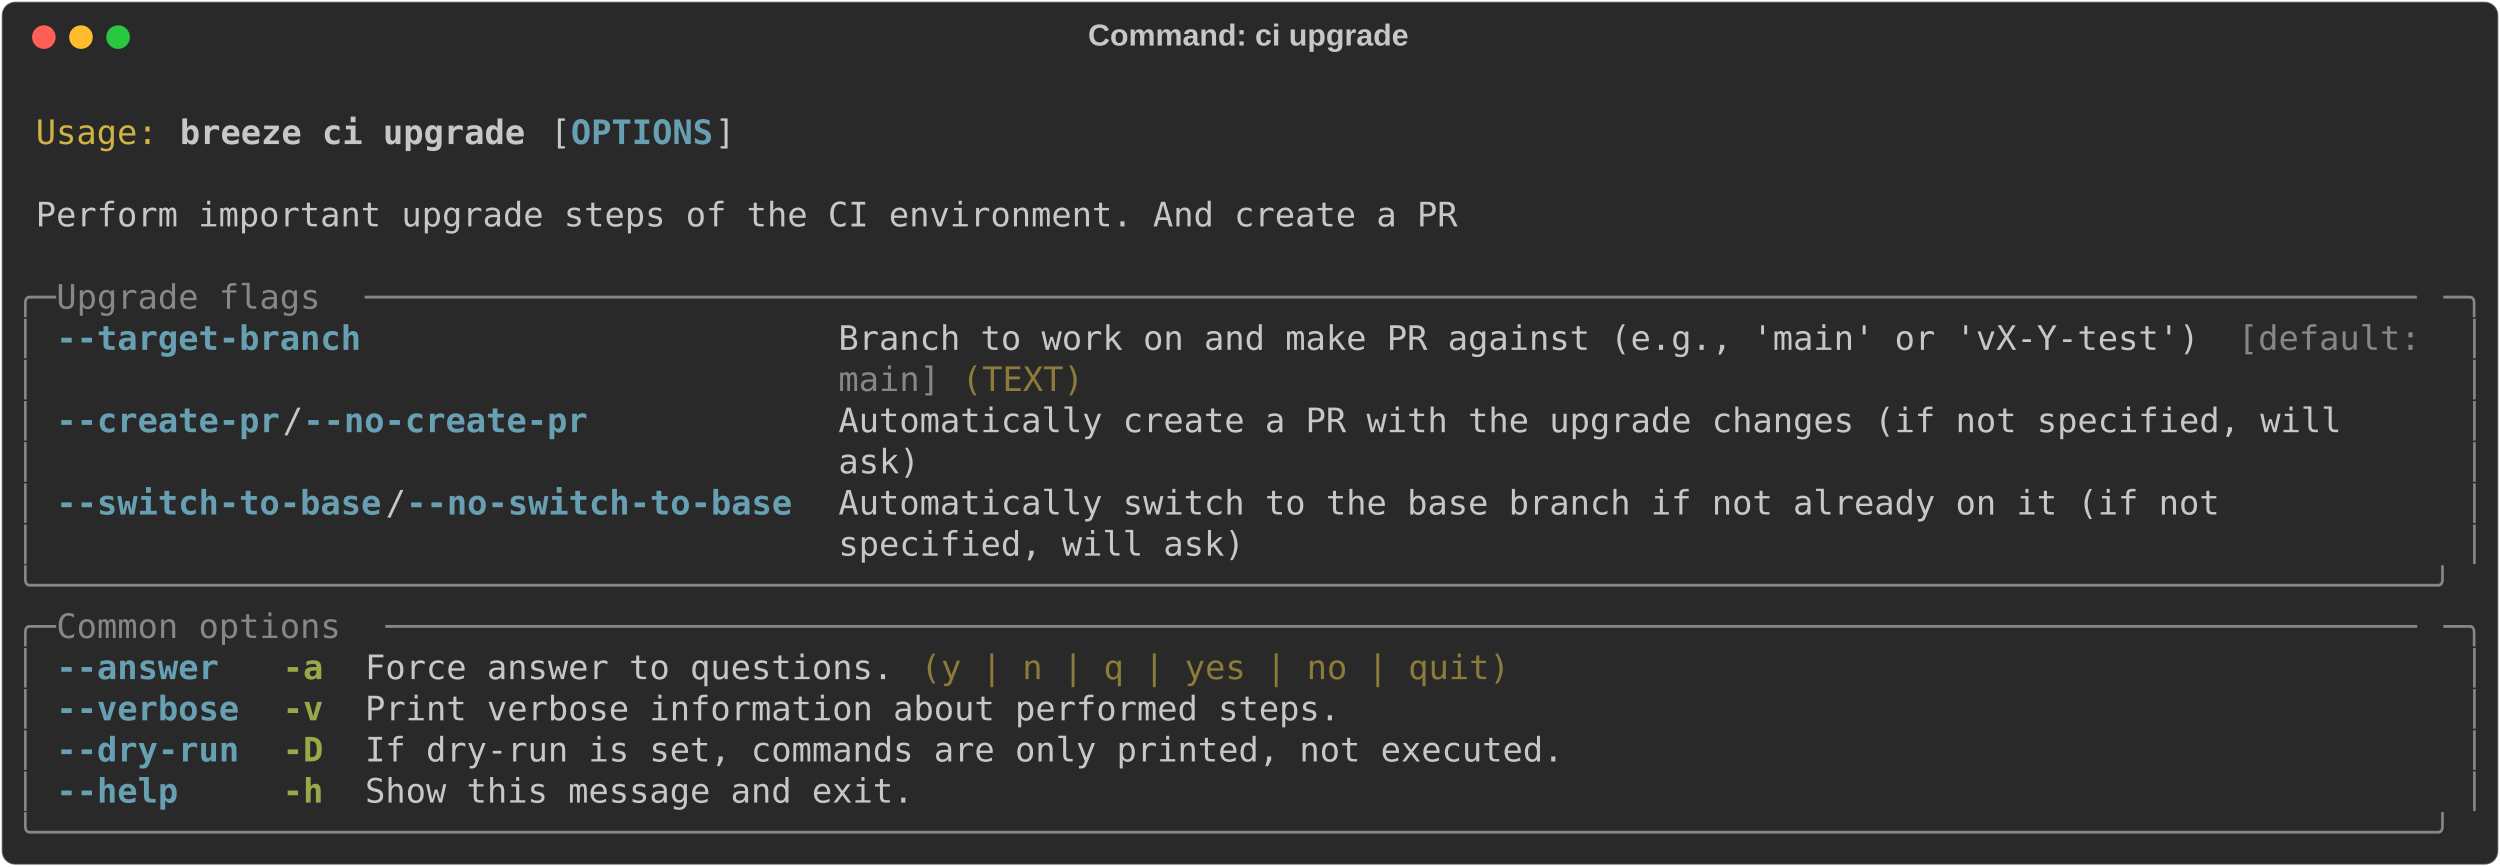
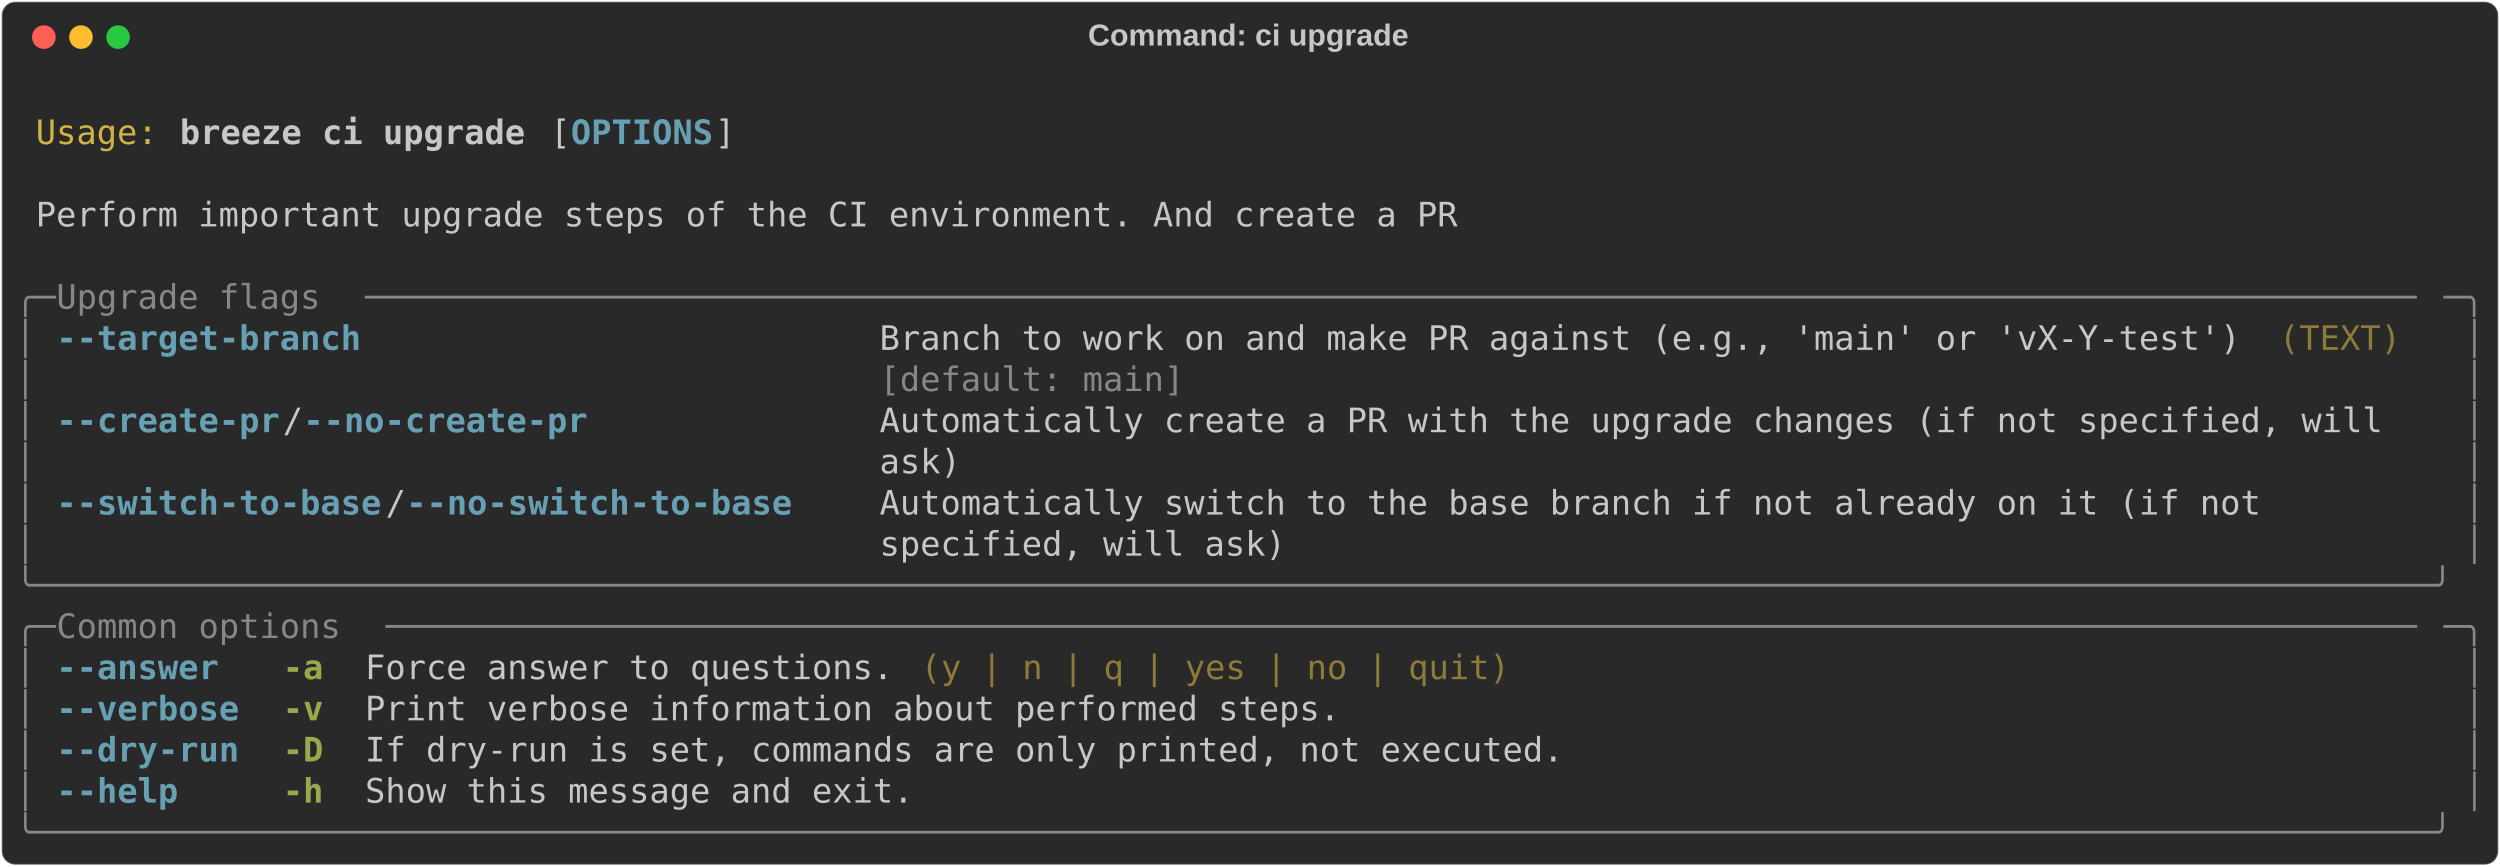
<svg xmlns="http://www.w3.org/2000/svg" class="rich-terminal" viewBox="0 0 1482 513.6">
  <style>

    @font-face {
        font-family: "Fira Code";
        src: local("FiraCode-Regular"),
                url("https://cdnjs.cloudflare.com/ajax/libs/firacode/6.2.0/woff2/FiraCode-Regular.woff2") format("woff2"),
                url("https://cdnjs.cloudflare.com/ajax/libs/firacode/6.2.0/woff/FiraCode-Regular.woff") format("woff");
        font-style: normal;
        font-weight: 400;
    }
    @font-face {
        font-family: "Fira Code";
        src: local("FiraCode-Bold"),
                url("https://cdnjs.cloudflare.com/ajax/libs/firacode/6.2.0/woff2/FiraCode-Bold.woff2") format("woff2"),
                url("https://cdnjs.cloudflare.com/ajax/libs/firacode/6.2.0/woff/FiraCode-Bold.woff") format("woff");
        font-style: bold;
        font-weight: 700;
    }

    .breeze-ci-upgrade-matrix {
        font-family: Fira Code, monospace;
        font-size: 20px;
        line-height: 24.4px;
        font-variant-east-asian: full-width;
    }

    .breeze-ci-upgrade-title {
        font-size: 18px;
        font-weight: bold;
        font-family: arial;
    }

    .breeze-ci-upgrade-r1 { fill: #c5c8c6 }
.breeze-ci-upgrade-r2 { fill: #d0b344 }
.breeze-ci-upgrade-r3 { fill: #c5c8c6;font-weight: bold }
.breeze-ci-upgrade-r4 { fill: #68a0b3;font-weight: bold }
.breeze-ci-upgrade-r5 { fill: #868887 }
.breeze-ci-upgrade-r6 { fill: #8d7b39 }
.breeze-ci-upgrade-r7 { fill: #98a84b;font-weight: bold }
    </style>
  <defs>
    <clipPath id="breeze-ci-upgrade-clip-terminal">
      <rect x="0" y="0" width="1463.0" height="462.6" />
    </clipPath>
    <clipPath id="breeze-ci-upgrade-line-0">
      <rect x="0" y="1.5" width="1464" height="24.65" />
    </clipPath>
    <clipPath id="breeze-ci-upgrade-line-1">
      <rect x="0" y="25.9" width="1464" height="24.65" />
    </clipPath>
    <clipPath id="breeze-ci-upgrade-line-2">
      <rect x="0" y="50.3" width="1464" height="24.65" />
    </clipPath>
    <clipPath id="breeze-ci-upgrade-line-3">
      <rect x="0" y="74.7" width="1464" height="24.65" />
    </clipPath>
    <clipPath id="breeze-ci-upgrade-line-4">
      <rect x="0" y="99.1" width="1464" height="24.65" />
    </clipPath>
    <clipPath id="breeze-ci-upgrade-line-5">
      <rect x="0" y="123.5" width="1464" height="24.65" />
    </clipPath>
    <clipPath id="breeze-ci-upgrade-line-6">
      <rect x="0" y="147.9" width="1464" height="24.65" />
    </clipPath>
    <clipPath id="breeze-ci-upgrade-line-7">
      <rect x="0" y="172.3" width="1464" height="24.65" />
    </clipPath>
    <clipPath id="breeze-ci-upgrade-line-8">
      <rect x="0" y="196.7" width="1464" height="24.65" />
    </clipPath>
    <clipPath id="breeze-ci-upgrade-line-9">
      <rect x="0" y="221.1" width="1464" height="24.65" />
    </clipPath>
    <clipPath id="breeze-ci-upgrade-line-10">
      <rect x="0" y="245.5" width="1464" height="24.65" />
    </clipPath>
    <clipPath id="breeze-ci-upgrade-line-11">
      <rect x="0" y="269.9" width="1464" height="24.65" />
    </clipPath>
    <clipPath id="breeze-ci-upgrade-line-12">
      <rect x="0" y="294.3" width="1464" height="24.65" />
    </clipPath>
    <clipPath id="breeze-ci-upgrade-line-13">
      <rect x="0" y="318.7" width="1464" height="24.65" />
    </clipPath>
    <clipPath id="breeze-ci-upgrade-line-14">
      <rect x="0" y="343.1" width="1464" height="24.65" />
    </clipPath>
    <clipPath id="breeze-ci-upgrade-line-15">
      <rect x="0" y="367.5" width="1464" height="24.65" />
    </clipPath>
    <clipPath id="breeze-ci-upgrade-line-16">
      <rect x="0" y="391.9" width="1464" height="24.65" />
    </clipPath>
    <clipPath id="breeze-ci-upgrade-line-17">
      <rect x="0" y="416.3" width="1464" height="24.65" />
    </clipPath>
  </defs>
  <rect fill="#292929" stroke="rgba(255,255,255,0.35)" stroke-width="1" x="1" y="1" width="1480" height="511.6" rx="8" />
  <text class="breeze-ci-upgrade-title" fill="#c5c8c6" text-anchor="middle" x="740" y="27">Command: ci upgrade</text>
  <g transform="translate(26,22)">
    <circle cx="0" cy="0" r="7" fill="#ff5f57" />
    <circle cx="22" cy="0" r="7" fill="#febc2e" />
    <circle cx="44" cy="0" r="7" fill="#28c840" />
  </g>
  <g transform="translate(9, 41)" clip-path="url(#breeze-ci-upgrade-clip-terminal)">
    <g class="breeze-ci-upgrade-matrix">
      <text class="breeze-ci-upgrade-r1" x="1464" y="20" textLength="12.2" clip-path="url(#breeze-ci-upgrade-line-0)">
</text>
      <text class="breeze-ci-upgrade-r2" x="12.2" y="44.4" textLength="73.2" clip-path="url(#breeze-ci-upgrade-line-1)">Usage:</text>
      <text class="breeze-ci-upgrade-r3" x="97.6" y="44.4" textLength="207.4" clip-path="url(#breeze-ci-upgrade-line-1)">breeze ci upgrade</text>
      <text class="breeze-ci-upgrade-r1" x="317.2" y="44.4" textLength="12.2" clip-path="url(#breeze-ci-upgrade-line-1)">[</text>
      <text class="breeze-ci-upgrade-r4" x="329.4" y="44.4" textLength="85.4" clip-path="url(#breeze-ci-upgrade-line-1)">OPTIONS</text>
      <text class="breeze-ci-upgrade-r1" x="414.8" y="44.4" textLength="12.2" clip-path="url(#breeze-ci-upgrade-line-1)">]</text>
      <text class="breeze-ci-upgrade-r1" x="1464" y="44.4" textLength="12.2" clip-path="url(#breeze-ci-upgrade-line-1)">
</text>
      <text class="breeze-ci-upgrade-r1" x="1464" y="68.8" textLength="12.2" clip-path="url(#breeze-ci-upgrade-line-2)">
</text>
      <text class="breeze-ci-upgrade-r1" x="12.2" y="93.2" textLength="854" clip-path="url(#breeze-ci-upgrade-line-3)">Perform important upgrade steps of the CI environment. And create a PR</text>
      <text class="breeze-ci-upgrade-r1" x="1464" y="93.2" textLength="12.2" clip-path="url(#breeze-ci-upgrade-line-3)">
</text>
      <text class="breeze-ci-upgrade-r1" x="1464" y="117.6" textLength="12.2" clip-path="url(#breeze-ci-upgrade-line-4)">
</text>
      <text class="breeze-ci-upgrade-r5" x="0" y="142" textLength="24.4" clip-path="url(#breeze-ci-upgrade-line-5)">╭─</text>
      <text class="breeze-ci-upgrade-r5" x="24.4" y="142" textLength="183" clip-path="url(#breeze-ci-upgrade-line-5)"> Upgrade flags </text>
      <text class="breeze-ci-upgrade-r5" x="207.4" y="142" textLength="1232.2" clip-path="url(#breeze-ci-upgrade-line-5)">─────────────────────────────────────────────────────────────────────────────────────────────────────</text>
      <text class="breeze-ci-upgrade-r5" x="1439.6" y="142" textLength="24.4" clip-path="url(#breeze-ci-upgrade-line-5)">─╮</text>
      <text class="breeze-ci-upgrade-r1" x="1464" y="142" textLength="12.2" clip-path="url(#breeze-ci-upgrade-line-5)">
</text>
      <text class="breeze-ci-upgrade-r5" x="0" y="166.4" textLength="12.2" clip-path="url(#breeze-ci-upgrade-line-6)">│</text>
-       <text class="breeze-ci-upgrade-r4" x="24.4" y="166.4" textLength="439.2" clip-path="url(#breeze-ci-upgrade-line-6)">--target-branch                     </text>
-       <text class="breeze-ci-upgrade-r1" x="488" y="166.4" textLength="829.6" clip-path="url(#breeze-ci-upgrade-line-6)">Branch to work on and make PR against (e.g., 'main' or 'vX-Y-test') </text>
-       <text class="breeze-ci-upgrade-r5" x="1317.6" y="166.4" textLength="122" clip-path="url(#breeze-ci-upgrade-line-6)">[default: </text>
+       <text class="breeze-ci-upgrade-r4" x="24.4" y="166.4" textLength="183" clip-path="url(#breeze-ci-upgrade-line-6)">--target-branch</text>
+       <text class="breeze-ci-upgrade-r1" x="512.4" y="166.4" textLength="817.4" clip-path="url(#breeze-ci-upgrade-line-6)">Branch to work on and make PR against (e.g., 'main' or 'vX-Y-test')</text>
+       <text class="breeze-ci-upgrade-r6" x="1342" y="166.4" textLength="73.2" clip-path="url(#breeze-ci-upgrade-line-6)">(TEXT)</text>
      <text class="breeze-ci-upgrade-r5" x="1451.8" y="166.4" textLength="12.2" clip-path="url(#breeze-ci-upgrade-line-6)">│</text>
      <text class="breeze-ci-upgrade-r1" x="1464" y="166.4" textLength="12.2" clip-path="url(#breeze-ci-upgrade-line-6)">
</text>
      <text class="breeze-ci-upgrade-r5" x="0" y="190.8" textLength="12.2" clip-path="url(#breeze-ci-upgrade-line-7)">│</text>
-       <text class="breeze-ci-upgrade-r5" x="488" y="190.8" textLength="61" clip-path="url(#breeze-ci-upgrade-line-7)">main]</text>
-       <text class="breeze-ci-upgrade-r6" x="561.2" y="190.8" textLength="73.2" clip-path="url(#breeze-ci-upgrade-line-7)">(TEXT)</text>
+       <text class="breeze-ci-upgrade-r5" x="512.4" y="190.8" textLength="817.4" clip-path="url(#breeze-ci-upgrade-line-7)">[default: main]                                                    </text>
      <text class="breeze-ci-upgrade-r5" x="1451.8" y="190.8" textLength="12.2" clip-path="url(#breeze-ci-upgrade-line-7)">│</text>
      <text class="breeze-ci-upgrade-r1" x="1464" y="190.8" textLength="12.2" clip-path="url(#breeze-ci-upgrade-line-7)">
</text>
      <text class="breeze-ci-upgrade-r5" x="0" y="215.2" textLength="12.2" clip-path="url(#breeze-ci-upgrade-line-8)">│</text>
      <text class="breeze-ci-upgrade-r4" x="24.4" y="215.2" textLength="134.2" clip-path="url(#breeze-ci-upgrade-line-8)">--create-pr</text>
      <text class="breeze-ci-upgrade-r1" x="158.6" y="215.2" textLength="12.2" clip-path="url(#breeze-ci-upgrade-line-8)">/</text>
      <text class="breeze-ci-upgrade-r4" x="170.8" y="215.2" textLength="170.8" clip-path="url(#breeze-ci-upgrade-line-8)">--no-create-pr</text>
-       <text class="breeze-ci-upgrade-r1" x="488" y="215.2" textLength="951.6" clip-path="url(#breeze-ci-upgrade-line-8)">Automatically create a PR with the upgrade changes (if not specified, will    </text>
+       <text class="breeze-ci-upgrade-r1" x="512.4" y="215.2" textLength="927.2" clip-path="url(#breeze-ci-upgrade-line-8)">Automatically create a PR with the upgrade changes (if not specified, will  </text>
      <text class="breeze-ci-upgrade-r5" x="1451.8" y="215.2" textLength="12.2" clip-path="url(#breeze-ci-upgrade-line-8)">│</text>
      <text class="breeze-ci-upgrade-r1" x="1464" y="215.2" textLength="12.2" clip-path="url(#breeze-ci-upgrade-line-8)">
</text>
      <text class="breeze-ci-upgrade-r5" x="0" y="239.6" textLength="12.2" clip-path="url(#breeze-ci-upgrade-line-9)">│</text>
-       <text class="breeze-ci-upgrade-r1" x="488" y="239.6" textLength="951.6" clip-path="url(#breeze-ci-upgrade-line-9)">ask)                                                                          </text>
+       <text class="breeze-ci-upgrade-r1" x="512.4" y="239.6" textLength="927.2" clip-path="url(#breeze-ci-upgrade-line-9)">ask)                                                                        </text>
      <text class="breeze-ci-upgrade-r5" x="1451.8" y="239.6" textLength="12.2" clip-path="url(#breeze-ci-upgrade-line-9)">│</text>
      <text class="breeze-ci-upgrade-r1" x="1464" y="239.6" textLength="12.2" clip-path="url(#breeze-ci-upgrade-line-9)">
</text>
      <text class="breeze-ci-upgrade-r5" x="0" y="264" textLength="12.2" clip-path="url(#breeze-ci-upgrade-line-10)">│</text>
      <text class="breeze-ci-upgrade-r4" x="24.4" y="264" textLength="195.2" clip-path="url(#breeze-ci-upgrade-line-10)">--switch-to-base</text>
      <text class="breeze-ci-upgrade-r1" x="219.6" y="264" textLength="12.2" clip-path="url(#breeze-ci-upgrade-line-10)">/</text>
      <text class="breeze-ci-upgrade-r4" x="231.8" y="264" textLength="231.8" clip-path="url(#breeze-ci-upgrade-line-10)">--no-switch-to-base</text>
-       <text class="breeze-ci-upgrade-r1" x="488" y="264" textLength="951.6" clip-path="url(#breeze-ci-upgrade-line-10)">Automatically switch to the base branch if not already on it (if not          </text>
+       <text class="breeze-ci-upgrade-r1" x="512.4" y="264" textLength="927.2" clip-path="url(#breeze-ci-upgrade-line-10)">Automatically switch to the base branch if not already on it (if not        </text>
      <text class="breeze-ci-upgrade-r5" x="1451.8" y="264" textLength="12.2" clip-path="url(#breeze-ci-upgrade-line-10)">│</text>
      <text class="breeze-ci-upgrade-r1" x="1464" y="264" textLength="12.2" clip-path="url(#breeze-ci-upgrade-line-10)">
</text>
      <text class="breeze-ci-upgrade-r5" x="0" y="288.4" textLength="12.2" clip-path="url(#breeze-ci-upgrade-line-11)">│</text>
-       <text class="breeze-ci-upgrade-r1" x="488" y="288.4" textLength="951.6" clip-path="url(#breeze-ci-upgrade-line-11)">specified, will ask)                                                          </text>
+       <text class="breeze-ci-upgrade-r1" x="512.4" y="288.4" textLength="927.2" clip-path="url(#breeze-ci-upgrade-line-11)">specified, will ask)                                                        </text>
      <text class="breeze-ci-upgrade-r5" x="1451.8" y="288.4" textLength="12.2" clip-path="url(#breeze-ci-upgrade-line-11)">│</text>
      <text class="breeze-ci-upgrade-r1" x="1464" y="288.4" textLength="12.2" clip-path="url(#breeze-ci-upgrade-line-11)">
</text>
      <text class="breeze-ci-upgrade-r5" x="0" y="312.8" textLength="1464" clip-path="url(#breeze-ci-upgrade-line-12)">╰──────────────────────────────────────────────────────────────────────────────────────────────────────────────────────╯</text>
      <text class="breeze-ci-upgrade-r1" x="1464" y="312.8" textLength="12.2" clip-path="url(#breeze-ci-upgrade-line-12)">
</text>
      <text class="breeze-ci-upgrade-r5" x="0" y="337.2" textLength="24.4" clip-path="url(#breeze-ci-upgrade-line-13)">╭─</text>
      <text class="breeze-ci-upgrade-r5" x="24.4" y="337.2" textLength="195.2" clip-path="url(#breeze-ci-upgrade-line-13)"> Common options </text>
      <text class="breeze-ci-upgrade-r5" x="219.6" y="337.2" textLength="1220" clip-path="url(#breeze-ci-upgrade-line-13)">────────────────────────────────────────────────────────────────────────────────────────────────────</text>
      <text class="breeze-ci-upgrade-r5" x="1439.6" y="337.2" textLength="24.4" clip-path="url(#breeze-ci-upgrade-line-13)">─╮</text>
      <text class="breeze-ci-upgrade-r1" x="1464" y="337.2" textLength="12.2" clip-path="url(#breeze-ci-upgrade-line-13)">
</text>
      <text class="breeze-ci-upgrade-r5" x="0" y="361.6" textLength="12.2" clip-path="url(#breeze-ci-upgrade-line-14)">│</text>
-       <text class="breeze-ci-upgrade-r4" x="24.4" y="361.6" textLength="109.8" clip-path="url(#breeze-ci-upgrade-line-14)">--answer </text>
+       <text class="breeze-ci-upgrade-r4" x="24.4" y="361.6" textLength="97.6" clip-path="url(#breeze-ci-upgrade-line-14)">--answer</text>
      <text class="breeze-ci-upgrade-r7" x="158.6" y="361.6" textLength="24.4" clip-path="url(#breeze-ci-upgrade-line-14)">-a</text>
-       <text class="breeze-ci-upgrade-r1" x="207.4" y="361.6" textLength="329.4" clip-path="url(#breeze-ci-upgrade-line-14)">Force answer to questions. </text>
+       <text class="breeze-ci-upgrade-r1" x="207.4" y="361.6" textLength="317.2" clip-path="url(#breeze-ci-upgrade-line-14)">Force answer to questions.</text>
      <text class="breeze-ci-upgrade-r6" x="536.8" y="361.6" textLength="353.8" clip-path="url(#breeze-ci-upgrade-line-14)">(y | n | q | yes | no | quit)</text>
      <text class="breeze-ci-upgrade-r5" x="1451.8" y="361.6" textLength="12.2" clip-path="url(#breeze-ci-upgrade-line-14)">│</text>
      <text class="breeze-ci-upgrade-r1" x="1464" y="361.6" textLength="12.2" clip-path="url(#breeze-ci-upgrade-line-14)">
</text>
      <text class="breeze-ci-upgrade-r5" x="0" y="386" textLength="12.2" clip-path="url(#breeze-ci-upgrade-line-15)">│</text>
      <text class="breeze-ci-upgrade-r4" x="24.4" y="386" textLength="109.8" clip-path="url(#breeze-ci-upgrade-line-15)">--verbose</text>
      <text class="breeze-ci-upgrade-r7" x="158.6" y="386" textLength="24.4" clip-path="url(#breeze-ci-upgrade-line-15)">-v</text>
      <text class="breeze-ci-upgrade-r1" x="207.4" y="386" textLength="585.6" clip-path="url(#breeze-ci-upgrade-line-15)">Print verbose information about performed steps.</text>
      <text class="breeze-ci-upgrade-r5" x="1451.8" y="386" textLength="12.2" clip-path="url(#breeze-ci-upgrade-line-15)">│</text>
      <text class="breeze-ci-upgrade-r1" x="1464" y="386" textLength="12.2" clip-path="url(#breeze-ci-upgrade-line-15)">
</text>
      <text class="breeze-ci-upgrade-r5" x="0" y="410.4" textLength="12.2" clip-path="url(#breeze-ci-upgrade-line-16)">│</text>
      <text class="breeze-ci-upgrade-r4" x="24.4" y="410.4" textLength="109.8" clip-path="url(#breeze-ci-upgrade-line-16)">--dry-run</text>
      <text class="breeze-ci-upgrade-r7" x="158.6" y="410.4" textLength="24.4" clip-path="url(#breeze-ci-upgrade-line-16)">-D</text>
      <text class="breeze-ci-upgrade-r1" x="207.4" y="410.4" textLength="719.8" clip-path="url(#breeze-ci-upgrade-line-16)">If dry-run is set, commands are only printed, not executed.</text>
      <text class="breeze-ci-upgrade-r5" x="1451.8" y="410.4" textLength="12.2" clip-path="url(#breeze-ci-upgrade-line-16)">│</text>
      <text class="breeze-ci-upgrade-r1" x="1464" y="410.4" textLength="12.2" clip-path="url(#breeze-ci-upgrade-line-16)">
</text>
      <text class="breeze-ci-upgrade-r5" x="0" y="434.8" textLength="12.2" clip-path="url(#breeze-ci-upgrade-line-17)">│</text>
-       <text class="breeze-ci-upgrade-r4" x="24.4" y="434.8" textLength="109.8" clip-path="url(#breeze-ci-upgrade-line-17)">--help   </text>
+       <text class="breeze-ci-upgrade-r4" x="24.4" y="434.8" textLength="73.2" clip-path="url(#breeze-ci-upgrade-line-17)">--help</text>
      <text class="breeze-ci-upgrade-r7" x="158.6" y="434.8" textLength="24.4" clip-path="url(#breeze-ci-upgrade-line-17)">-h</text>
      <text class="breeze-ci-upgrade-r1" x="207.4" y="434.8" textLength="329.4" clip-path="url(#breeze-ci-upgrade-line-17)">Show this message and exit.</text>
      <text class="breeze-ci-upgrade-r5" x="1451.8" y="434.8" textLength="12.2" clip-path="url(#breeze-ci-upgrade-line-17)">│</text>
      <text class="breeze-ci-upgrade-r1" x="1464" y="434.8" textLength="12.2" clip-path="url(#breeze-ci-upgrade-line-17)">
</text>
      <text class="breeze-ci-upgrade-r5" x="0" y="459.2" textLength="1464" clip-path="url(#breeze-ci-upgrade-line-18)">╰──────────────────────────────────────────────────────────────────────────────────────────────────────────────────────╯</text>
      <text class="breeze-ci-upgrade-r1" x="1464" y="459.2" textLength="12.2" clip-path="url(#breeze-ci-upgrade-line-18)">
</text>
    </g>
  </g>
</svg>
